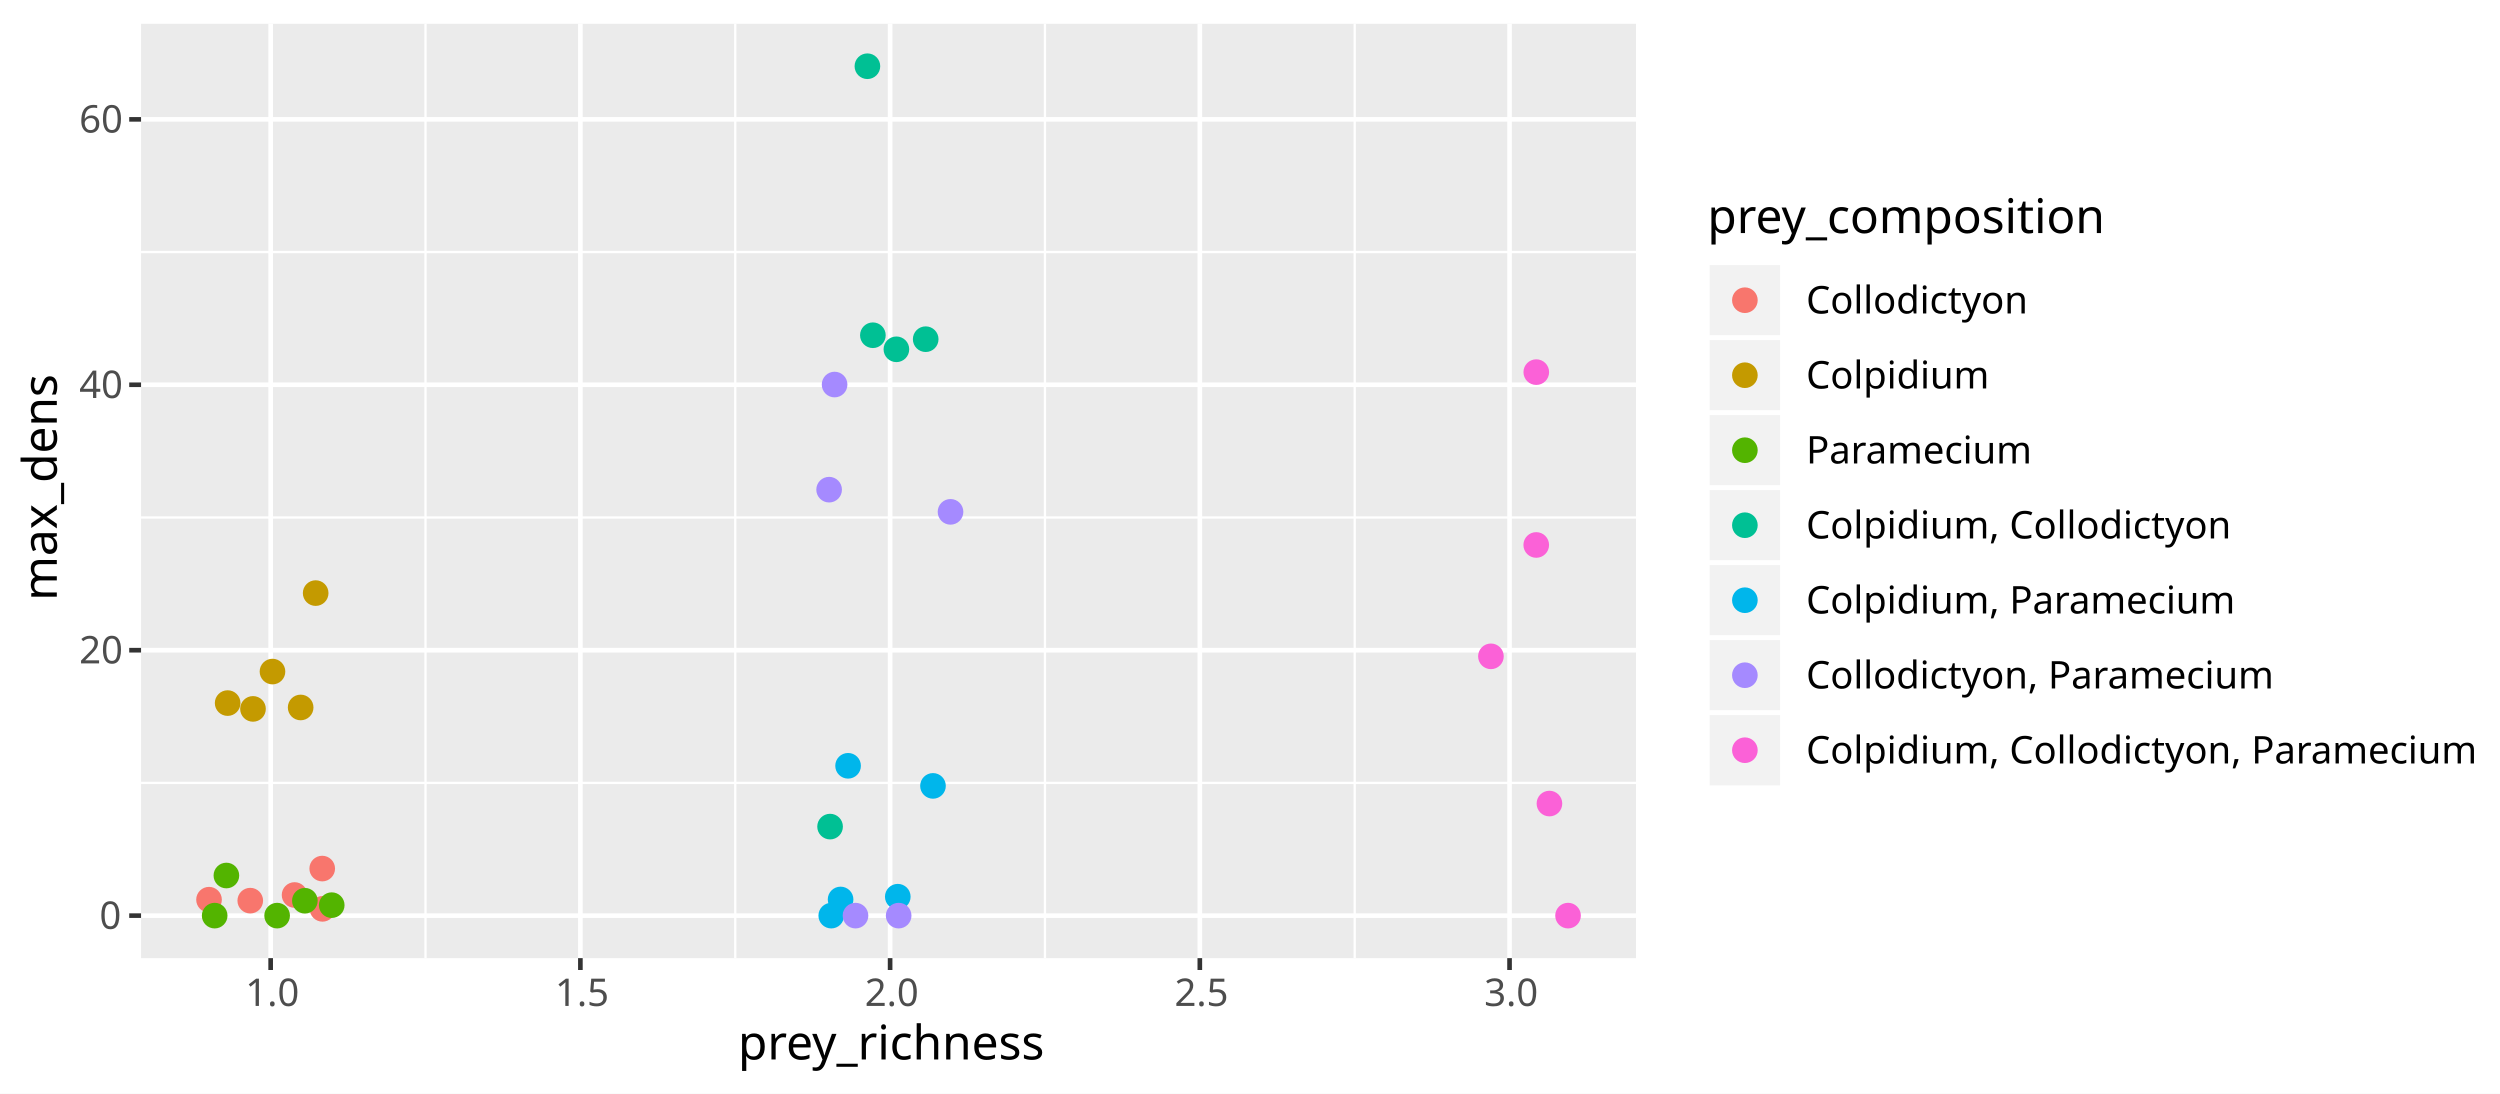
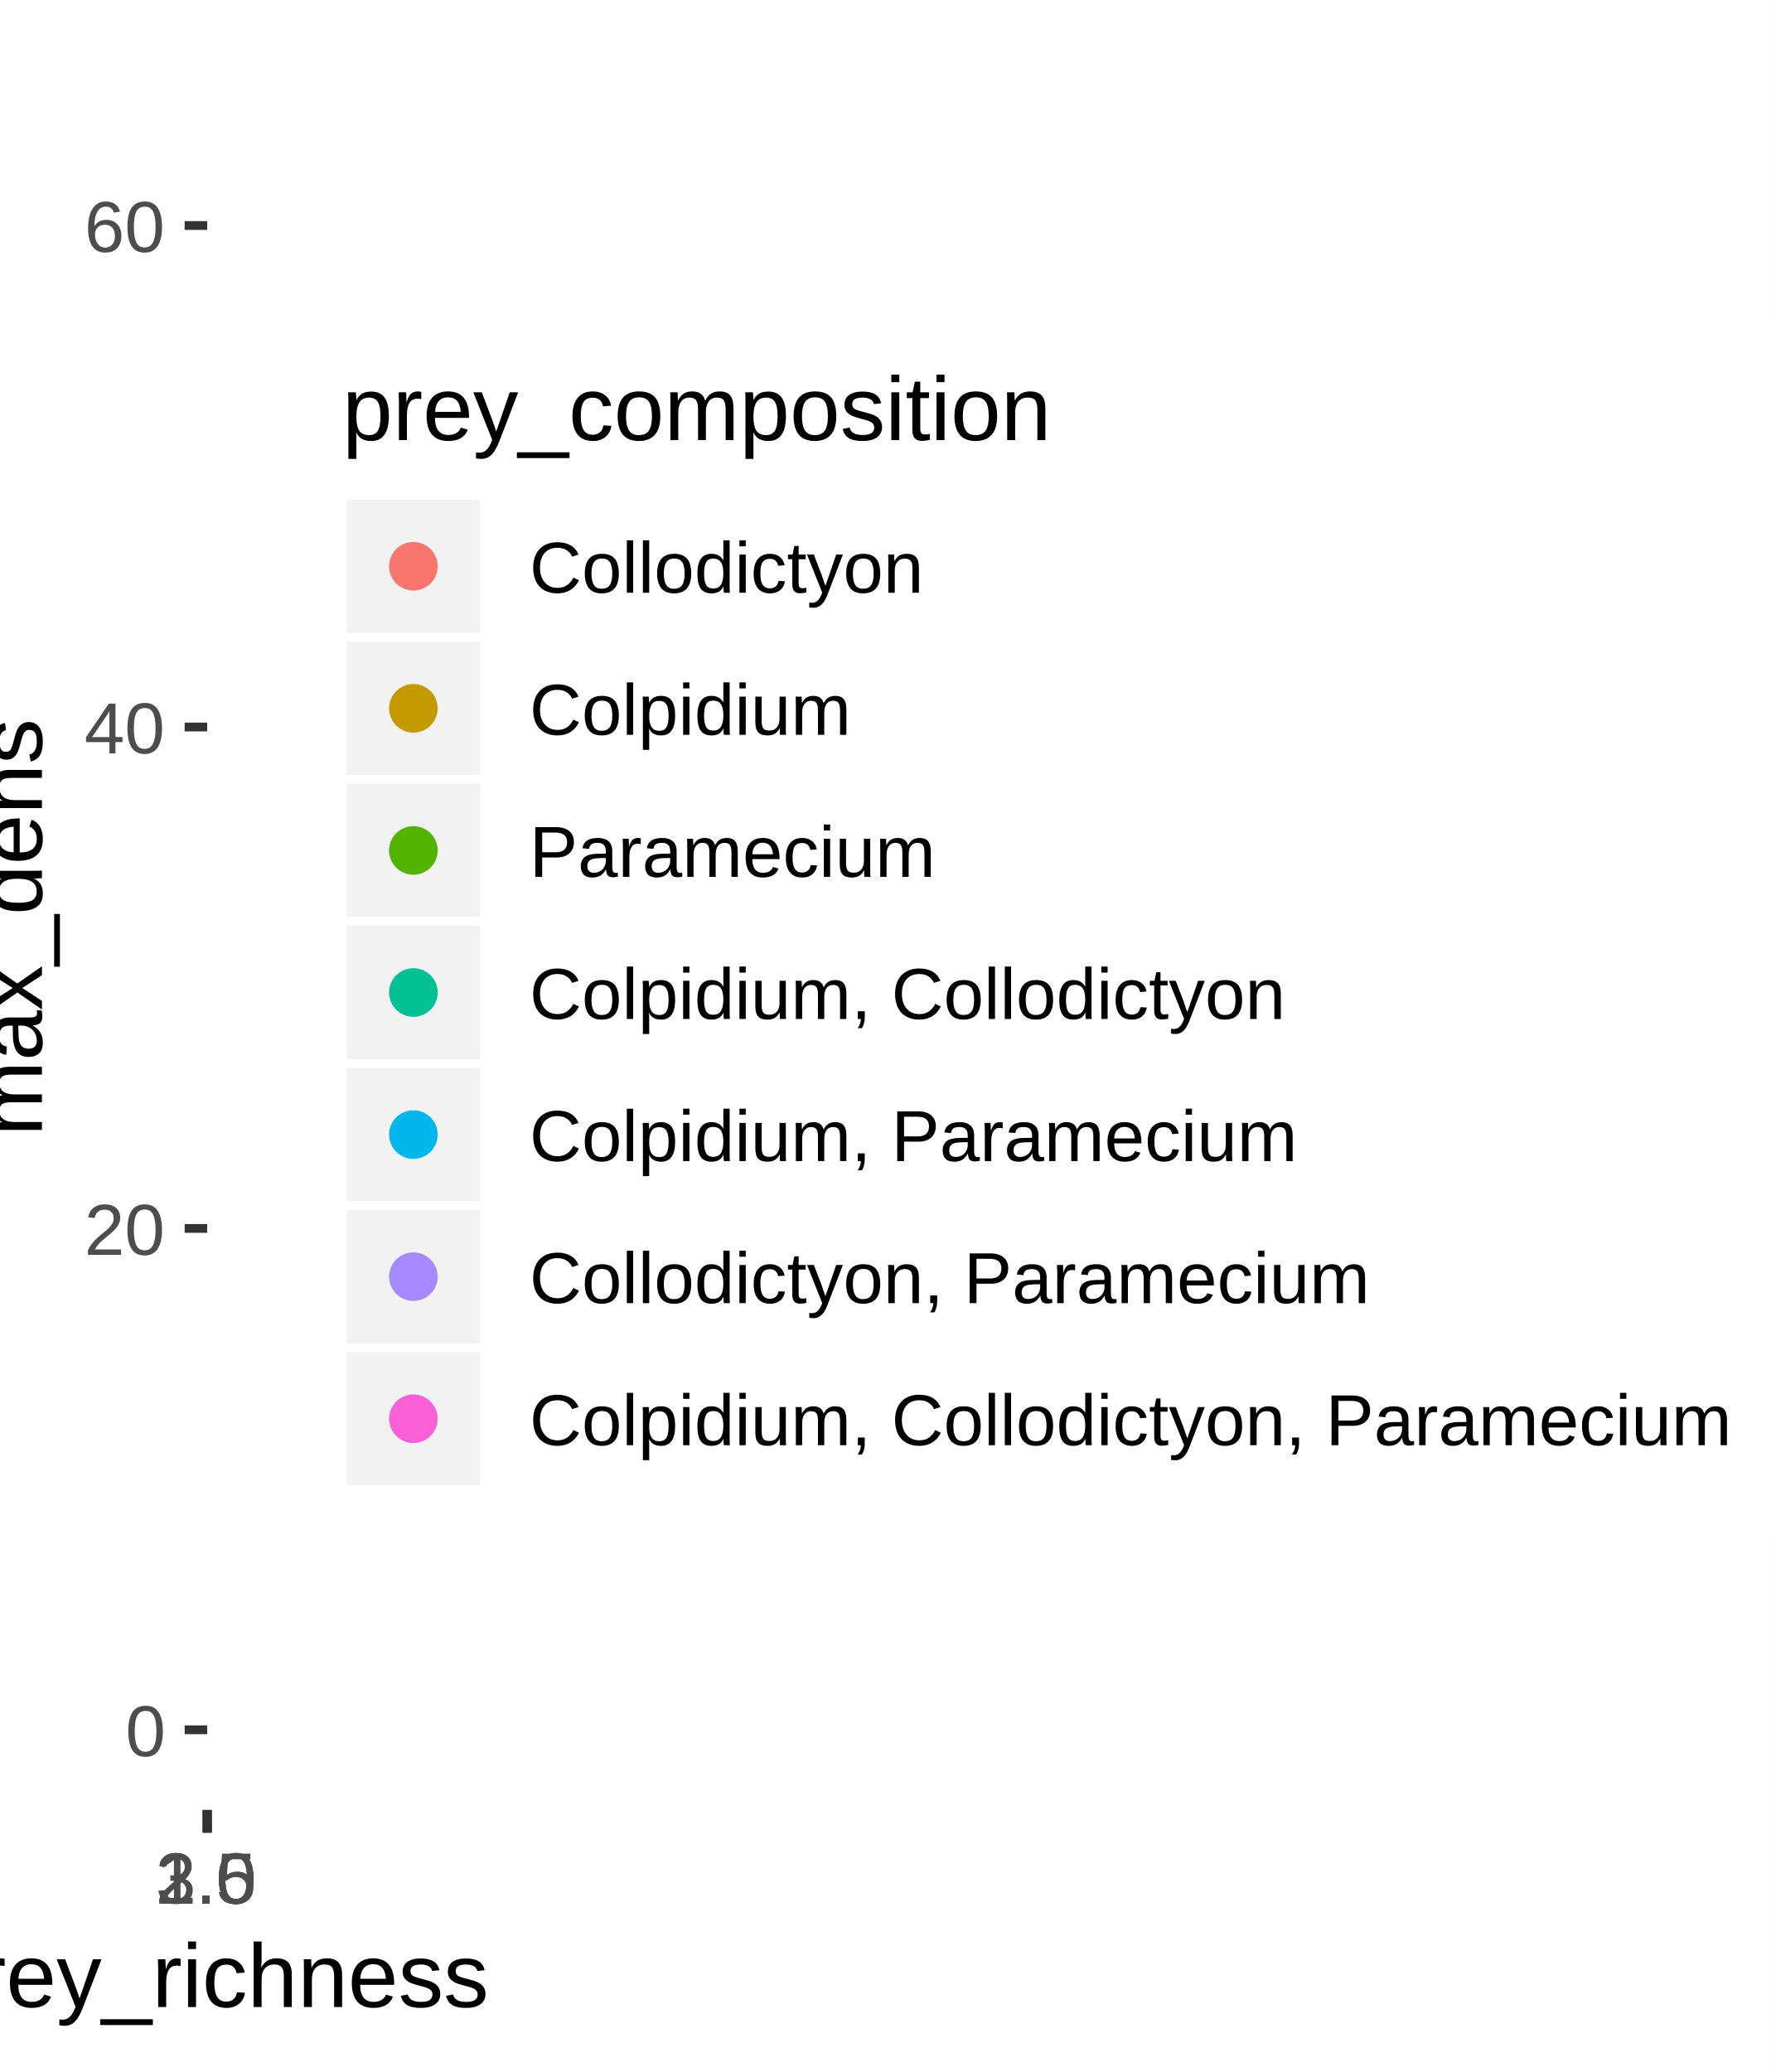
- <svg xmlns="http://www.w3.org/2000/svg" viewBox="0 0 576.00 252.00">
+ <svg xmlns="http://www.w3.org/2000/svg" viewBox="0 0 216.00 252.00">
  <defs>
    <style type="text/css">
    line, polyline, polygon, path, rect, circle {
      fill: none;
      stroke: #000000;
      stroke-linecap: round;
      stroke-linejoin: round;
      stroke-miterlimit: 10.00;
    }
  </style>
  </defs>
  <rect width="100%" height="100%" style="stroke: none; fill: #FFFFFF;" />
-   <rect x="0.00" y="0.00" width="576.00" height="252.00" style="stroke-width: 1.07; stroke: none;" />
+   <rect x="-8.26" y="0.00" width="232.52" height="252.00" style="stroke-width: 1.07; stroke: none;" />
  <defs>
-     <clipPath id="cpMzIuNTB8Mzc2Ljk0fDIyMC43NXw1LjQ4">
-       <rect x="32.50" y="5.48" width="344.43" height="215.27" />
+     <clipPath id="cpMjUuMjB8MjUuMjB8MjIwLjE0fDUuNDg=">
+       <rect x="25.20" y="5.48" width="0.00" height="214.66" />
    </clipPath>
  </defs>
-   <rect x="32.50" y="5.48" width="344.43" height="215.27" style="stroke-width: 1.07; stroke: none; fill: #EBEBEB;" clip-path="url(#cpMzIuNTB8Mzc2Ljk0fDIyMC43NXw1LjQ4)" />
-   <polyline points="32.50,180.38 376.94,180.38 " style="stroke-width: 0.53; stroke: #FFFFFF; stroke-linecap: butt;" clip-path="url(#cpMzIuNTB8Mzc2Ljk0fDIyMC43NXw1LjQ4)" />
-   <polyline points="32.50,119.23 376.94,119.23 " style="stroke-width: 0.53; stroke: #FFFFFF; stroke-linecap: butt;" clip-path="url(#cpMzIuNTB8Mzc2Ljk0fDIyMC43NXw1LjQ4)" />
-   <polyline points="32.50,58.07 376.94,58.07 " style="stroke-width: 0.53; stroke: #FFFFFF; stroke-linecap: butt;" clip-path="url(#cpMzIuNTB8Mzc2Ljk0fDIyMC43NXw1LjQ4)" />
-   <polyline points="98.04,220.75 98.04,5.48 " style="stroke-width: 0.53; stroke: #FFFFFF; stroke-linecap: butt;" clip-path="url(#cpMzIuNTB8Mzc2Ljk0fDIyMC43NXw1LjQ4)" />
-   <polyline points="169.40,220.75 169.40,5.48 " style="stroke-width: 0.53; stroke: #FFFFFF; stroke-linecap: butt;" clip-path="url(#cpMzIuNTB8Mzc2Ljk0fDIyMC43NXw1LjQ4)" />
-   <polyline points="240.76,220.75 240.76,5.48 " style="stroke-width: 0.53; stroke: #FFFFFF; stroke-linecap: butt;" clip-path="url(#cpMzIuNTB8Mzc2Ljk0fDIyMC43NXw1LjQ4)" />
-   <polyline points="312.12,220.75 312.12,5.48 " style="stroke-width: 0.53; stroke: #FFFFFF; stroke-linecap: butt;" clip-path="url(#cpMzIuNTB8Mzc2Ljk0fDIyMC43NXw1LjQ4)" />
-   <polyline points="32.50,210.96 376.94,210.96 " style="stroke-width: 1.07; stroke: #FFFFFF; stroke-linecap: butt;" clip-path="url(#cpMzIuNTB8Mzc2Ljk0fDIyMC43NXw1LjQ4)" />
-   <polyline points="32.50,149.81 376.94,149.81 " style="stroke-width: 1.07; stroke: #FFFFFF; stroke-linecap: butt;" clip-path="url(#cpMzIuNTB8Mzc2Ljk0fDIyMC43NXw1LjQ4)" />
-   <polyline points="32.50,88.65 376.94,88.65 " style="stroke-width: 1.07; stroke: #FFFFFF; stroke-linecap: butt;" clip-path="url(#cpMzIuNTB8Mzc2Ljk0fDIyMC43NXw1LjQ4)" />
-   <polyline points="32.50,27.50 376.94,27.50 " style="stroke-width: 1.07; stroke: #FFFFFF; stroke-linecap: butt;" clip-path="url(#cpMzIuNTB8Mzc2Ljk0fDIyMC43NXw1LjQ4)" />
-   <polyline points="62.36,220.75 62.36,5.48 " style="stroke-width: 1.07; stroke: #FFFFFF; stroke-linecap: butt;" clip-path="url(#cpMzIuNTB8Mzc2Ljk0fDIyMC43NXw1LjQ4)" />
-   <polyline points="133.72,220.75 133.72,5.48 " style="stroke-width: 1.07; stroke: #FFFFFF; stroke-linecap: butt;" clip-path="url(#cpMzIuNTB8Mzc2Ljk0fDIyMC43NXw1LjQ4)" />
-   <polyline points="205.08,220.75 205.08,5.48 " style="stroke-width: 1.07; stroke: #FFFFFF; stroke-linecap: butt;" clip-path="url(#cpMzIuNTB8Mzc2Ljk0fDIyMC43NXw1LjQ4)" />
-   <polyline points="276.44,220.75 276.44,5.48 " style="stroke-width: 1.07; stroke: #FFFFFF; stroke-linecap: butt;" clip-path="url(#cpMzIuNTB8Mzc2Ljk0fDIyMC43NXw1LjQ4)" />
-   <polyline points="347.80,220.75 347.80,5.48 " style="stroke-width: 1.07; stroke: #FFFFFF; stroke-linecap: butt;" clip-path="url(#cpMzIuNTB8Mzc2Ljk0fDIyMC43NXw1LjQ4)" />
-   <circle cx="74.30" cy="209.40" r="1.95pt" style="stroke-width: 0.71; stroke: #F8766D; fill: #F8766D;" clip-path="url(#cpMzIuNTB8Mzc2Ljk0fDIyMC43NXw1LjQ4)" />
-   <circle cx="74.24" cy="200.12" r="1.95pt" style="stroke-width: 0.71; stroke: #F8766D; fill: #F8766D;" clip-path="url(#cpMzIuNTB8Mzc2Ljk0fDIyMC43NXw1LjQ4)" />
-   <circle cx="67.87" cy="206.21" r="1.95pt" style="stroke-width: 0.71; stroke: #F8766D; fill: #F8766D;" clip-path="url(#cpMzIuNTB8Mzc2Ljk0fDIyMC43NXw1LjQ4)" />
-   <circle cx="57.66" cy="207.51" r="1.95pt" style="stroke-width: 0.71; stroke: #F8766D; fill: #F8766D;" clip-path="url(#cpMzIuNTB8Mzc2Ljk0fDIyMC43NXw1LjQ4)" />
-   <circle cx="48.16" cy="207.29" r="1.95pt" style="stroke-width: 0.71; stroke: #F8766D; fill: #F8766D;" clip-path="url(#cpMzIuNTB8Mzc2Ljk0fDIyMC43NXw1LjQ4)" />
-   <circle cx="58.29" cy="163.33" r="1.95pt" style="stroke-width: 0.71; stroke: #C49A00; fill: #C49A00;" clip-path="url(#cpMzIuNTB8Mzc2Ljk0fDIyMC43NXw1LjQ4)" />
-   <circle cx="72.73" cy="136.65" r="1.95pt" style="stroke-width: 0.71; stroke: #C49A00; fill: #C49A00;" clip-path="url(#cpMzIuNTB8Mzc2Ljk0fDIyMC43NXw1LjQ4)" />
-   <circle cx="69.27" cy="163.00" r="1.95pt" style="stroke-width: 0.71; stroke: #C49A00; fill: #C49A00;" clip-path="url(#cpMzIuNTB8Mzc2Ljk0fDIyMC43NXw1LjQ4)" />
-   <circle cx="52.45" cy="161.99" r="1.95pt" style="stroke-width: 0.71; stroke: #C49A00; fill: #C49A00;" clip-path="url(#cpMzIuNTB8Mzc2Ljk0fDIyMC43NXw1LjQ4)" />
-   <circle cx="62.78" cy="154.73" r="1.95pt" style="stroke-width: 0.71; stroke: #C49A00; fill: #C49A00;" clip-path="url(#cpMzIuNTB8Mzc2Ljk0fDIyMC43NXw1LjQ4)" />
-   <circle cx="52.16" cy="201.72" r="1.95pt" style="stroke-width: 0.71; stroke: #53B400; fill: #53B400;" clip-path="url(#cpMzIuNTB8Mzc2Ljk0fDIyMC43NXw1LjQ4)" />
-   <circle cx="63.85" cy="210.96" r="1.95pt" style="stroke-width: 0.71; stroke: #53B400; fill: #53B400;" clip-path="url(#cpMzIuNTB8Mzc2Ljk0fDIyMC43NXw1LjQ4)" />
-   <circle cx="76.43" cy="208.55" r="1.95pt" style="stroke-width: 0.71; stroke: #53B400; fill: #53B400;" clip-path="url(#cpMzIuNTB8Mzc2Ljk0fDIyMC43NXw1LjQ4)" />
-   <circle cx="49.46" cy="210.96" r="1.95pt" style="stroke-width: 0.71; stroke: #53B400; fill: #53B400;" clip-path="url(#cpMzIuNTB8Mzc2Ljk0fDIyMC43NXw1LjQ4)" />
-   <circle cx="70.24" cy="207.53" r="1.95pt" style="stroke-width: 0.71; stroke: #53B400; fill: #53B400;" clip-path="url(#cpMzIuNTB8Mzc2Ljk0fDIyMC43NXw1LjQ4)" />
-   <circle cx="199.85" cy="15.26" r="1.95pt" style="stroke-width: 0.71; stroke: #00C094; fill: #00C094;" clip-path="url(#cpMzIuNTB8Mzc2Ljk0fDIyMC43NXw1LjQ4)" />
-   <circle cx="213.28" cy="78.15" r="1.95pt" style="stroke-width: 0.71; stroke: #00C094; fill: #00C094;" clip-path="url(#cpMzIuNTB8Mzc2Ljk0fDIyMC43NXw1LjQ4)" />
-   <circle cx="191.25" cy="190.45" r="1.95pt" style="stroke-width: 0.71; stroke: #00C094; fill: #00C094;" clip-path="url(#cpMzIuNTB8Mzc2Ljk0fDIyMC43NXw1LjQ4)" />
-   <circle cx="206.53" cy="80.48" r="1.95pt" style="stroke-width: 0.71; stroke: #00C094; fill: #00C094;" clip-path="url(#cpMzIuNTB8Mzc2Ljk0fDIyMC43NXw1LjQ4)" />
-   <circle cx="201.11" cy="77.24" r="1.95pt" style="stroke-width: 0.71; stroke: #00C094; fill: #00C094;" clip-path="url(#cpMzIuNTB8Mzc2Ljk0fDIyMC43NXw1LjQ4)" />
-   <circle cx="195.40" cy="176.44" r="1.95pt" style="stroke-width: 0.71; stroke: #00B6EB; fill: #00B6EB;" clip-path="url(#cpMzIuNTB8Mzc2Ljk0fDIyMC43NXw1LjQ4)" />
-   <circle cx="191.52" cy="210.96" r="1.95pt" style="stroke-width: 0.71; stroke: #00B6EB; fill: #00B6EB;" clip-path="url(#cpMzIuNTB8Mzc2Ljk0fDIyMC43NXw1LjQ4)" />
-   <circle cx="193.67" cy="207.24" r="1.95pt" style="stroke-width: 0.71; stroke: #00B6EB; fill: #00B6EB;" clip-path="url(#cpMzIuNTB8Mzc2Ljk0fDIyMC43NXw1LjQ4)" />
-   <circle cx="206.85" cy="206.60" r="1.95pt" style="stroke-width: 0.71; stroke: #00B6EB; fill: #00B6EB;" clip-path="url(#cpMzIuNTB8Mzc2Ljk0fDIyMC43NXw1LjQ4)" />
-   <circle cx="214.96" cy="181.07" r="1.95pt" style="stroke-width: 0.71; stroke: #00B6EB; fill: #00B6EB;" clip-path="url(#cpMzIuNTB8Mzc2Ljk0fDIyMC43NXw1LjQ4)" />
-   <circle cx="219.00" cy="117.93" r="1.95pt" style="stroke-width: 0.71; stroke: #A58AFF; fill: #A58AFF;" clip-path="url(#cpMzIuNTB8Mzc2Ljk0fDIyMC43NXw1LjQ4)" />
-   <circle cx="191.03" cy="112.82" r="1.95pt" style="stroke-width: 0.71; stroke: #A58AFF; fill: #A58AFF;" clip-path="url(#cpMzIuNTB8Mzc2Ljk0fDIyMC43NXw1LjQ4)" />
-   <circle cx="197.11" cy="210.96" r="1.95pt" style="stroke-width: 0.71; stroke: #A58AFF; fill: #A58AFF;" clip-path="url(#cpMzIuNTB8Mzc2Ljk0fDIyMC43NXw1LjQ4)" />
-   <circle cx="192.29" cy="88.60" r="1.95pt" style="stroke-width: 0.71; stroke: #A58AFF; fill: #A58AFF;" clip-path="url(#cpMzIuNTB8Mzc2Ljk0fDIyMC43NXw1LjQ4)" />
-   <circle cx="207.05" cy="210.96" r="1.95pt" style="stroke-width: 0.71; stroke: #A58AFF; fill: #A58AFF;" clip-path="url(#cpMzIuNTB8Mzc2Ljk0fDIyMC43NXw1LjQ4)" />
-   <circle cx="353.96" cy="85.74" r="1.95pt" style="stroke-width: 0.71; stroke: #FB61D7; fill: #FB61D7;" clip-path="url(#cpMzIuNTB8Mzc2Ljk0fDIyMC43NXw1LjQ4)" />
-   <circle cx="343.51" cy="151.22" r="1.95pt" style="stroke-width: 0.71; stroke: #FB61D7; fill: #FB61D7;" clip-path="url(#cpMzIuNTB8Mzc2Ljk0fDIyMC43NXw1LjQ4)" />
-   <circle cx="353.95" cy="125.56" r="1.95pt" style="stroke-width: 0.71; stroke: #FB61D7; fill: #FB61D7;" clip-path="url(#cpMzIuNTB8Mzc2Ljk0fDIyMC43NXw1LjQ4)" />
-   <circle cx="361.28" cy="210.96" r="1.95pt" style="stroke-width: 0.71; stroke: #FB61D7; fill: #FB61D7;" clip-path="url(#cpMzIuNTB8Mzc2Ljk0fDIyMC43NXw1LjQ4)" />
-   <circle cx="356.99" cy="185.14" r="1.95pt" style="stroke-width: 0.71; stroke: #FB61D7; fill: #FB61D7;" clip-path="url(#cpMzIuNTB8Mzc2Ljk0fDIyMC43NXw1LjQ4)" />
+   <rect x="25.20" y="5.48" width="0.00" height="214.66" style="stroke-width: 1.07; stroke: none; fill: #EBEBEB;" clip-path="url(#cpMjUuMjB8MjUuMjB8MjIwLjE0fDUuNDg=)" />
+   <polyline points="25.20,179.89 25.20,179.89 " style="stroke-width: 0.53; stroke: #FFFFFF; stroke-linecap: butt;" clip-path="url(#cpMjUuMjB8MjUuMjB8MjIwLjE0fDUuNDg=)" />
+   <polyline points="25.20,118.91 25.20,118.91 " style="stroke-width: 0.53; stroke: #FFFFFF; stroke-linecap: butt;" clip-path="url(#cpMjUuMjB8MjUuMjB8MjIwLjE0fDUuNDg=)" />
+   <polyline points="25.20,57.92 25.20,57.92 " style="stroke-width: 0.53; stroke: #FFFFFF; stroke-linecap: butt;" clip-path="url(#cpMjUuMjB8MjUuMjB8MjIwLjE0fDUuNDg=)" />
+   <polyline points="25.20,220.14 25.20,5.48 " style="stroke-width: 0.53; stroke: #FFFFFF; stroke-linecap: butt;" clip-path="url(#cpMjUuMjB8MjUuMjB8MjIwLjE0fDUuNDg=)" />
+   <polyline points="25.20,220.14 25.20,5.48 " style="stroke-width: 0.53; stroke: #FFFFFF; stroke-linecap: butt;" clip-path="url(#cpMjUuMjB8MjUuMjB8MjIwLjE0fDUuNDg=)" />
+   <polyline points="25.20,220.14 25.20,5.48 " style="stroke-width: 0.53; stroke: #FFFFFF; stroke-linecap: butt;" clip-path="url(#cpMjUuMjB8MjUuMjB8MjIwLjE0fDUuNDg=)" />
+   <polyline points="25.20,220.14 25.20,5.48 " style="stroke-width: 0.53; stroke: #FFFFFF; stroke-linecap: butt;" clip-path="url(#cpMjUuMjB8MjUuMjB8MjIwLjE0fDUuNDg=)" />
+   <polyline points="25.20,210.38 25.20,210.38 " style="stroke-width: 1.07; stroke: #FFFFFF; stroke-linecap: butt;" clip-path="url(#cpMjUuMjB8MjUuMjB8MjIwLjE0fDUuNDg=)" />
+   <polyline points="25.20,149.40 25.20,149.40 " style="stroke-width: 1.07; stroke: #FFFFFF; stroke-linecap: butt;" clip-path="url(#cpMjUuMjB8MjUuMjB8MjIwLjE0fDUuNDg=)" />
+   <polyline points="25.20,88.42 25.20,88.42 " style="stroke-width: 1.07; stroke: #FFFFFF; stroke-linecap: butt;" clip-path="url(#cpMjUuMjB8MjUuMjB8MjIwLjE0fDUuNDg=)" />
+   <polyline points="25.20,27.43 25.20,27.43 " style="stroke-width: 1.07; stroke: #FFFFFF; stroke-linecap: butt;" clip-path="url(#cpMjUuMjB8MjUuMjB8MjIwLjE0fDUuNDg=)" />
+   <polyline points="25.20,220.14 25.20,5.48 " style="stroke-width: 1.07; stroke: #FFFFFF; stroke-linecap: butt;" clip-path="url(#cpMjUuMjB8MjUuMjB8MjIwLjE0fDUuNDg=)" />
+   <polyline points="25.20,220.14 25.20,5.48 " style="stroke-width: 1.07; stroke: #FFFFFF; stroke-linecap: butt;" clip-path="url(#cpMjUuMjB8MjUuMjB8MjIwLjE0fDUuNDg=)" />
+   <polyline points="25.20,220.14 25.20,5.48 " style="stroke-width: 1.07; stroke: #FFFFFF; stroke-linecap: butt;" clip-path="url(#cpMjUuMjB8MjUuMjB8MjIwLjE0fDUuNDg=)" />
+   <polyline points="25.20,220.14 25.20,5.48 " style="stroke-width: 1.07; stroke: #FFFFFF; stroke-linecap: butt;" clip-path="url(#cpMjUuMjB8MjUuMjB8MjIwLjE0fDUuNDg=)" />
+   <polyline points="25.20,220.14 25.20,5.48 " style="stroke-width: 1.07; stroke: #FFFFFF; stroke-linecap: butt;" clip-path="url(#cpMjUuMjB8MjUuMjB8MjIwLjE0fDUuNDg=)" />
+   <circle cx="25.20" cy="208.82" r="1.95pt" style="stroke-width: 0.71; stroke: #F8766D; fill: #F8766D;" clip-path="url(#cpMjUuMjB8MjUuMjB8MjIwLjE0fDUuNDg=)" />
+   <circle cx="25.20" cy="199.57" r="1.95pt" style="stroke-width: 0.71; stroke: #F8766D; fill: #F8766D;" clip-path="url(#cpMjUuMjB8MjUuMjB8MjIwLjE0fDUuNDg=)" />
+   <circle cx="25.20" cy="205.64" r="1.95pt" style="stroke-width: 0.71; stroke: #F8766D; fill: #F8766D;" clip-path="url(#cpMjUuMjB8MjUuMjB8MjIwLjE0fDUuNDg=)" />
+   <circle cx="25.20" cy="206.93" r="1.95pt" style="stroke-width: 0.71; stroke: #F8766D; fill: #F8766D;" clip-path="url(#cpMjUuMjB8MjUuMjB8MjIwLjE0fDUuNDg=)" />
+   <circle cx="25.20" cy="206.72" r="1.95pt" style="stroke-width: 0.71; stroke: #F8766D; fill: #F8766D;" clip-path="url(#cpMjUuMjB8MjUuMjB8MjIwLjE0fDUuNDg=)" />
+   <circle cx="25.20" cy="162.89" r="1.95pt" style="stroke-width: 0.71; stroke: #C49A00; fill: #C49A00;" clip-path="url(#cpMjUuMjB8MjUuMjB8MjIwLjE0fDUuNDg=)" />
+   <circle cx="25.20" cy="136.28" r="1.95pt" style="stroke-width: 0.71; stroke: #C49A00; fill: #C49A00;" clip-path="url(#cpMjUuMjB8MjUuMjB8MjIwLjE0fDUuNDg=)" />
+   <circle cx="25.20" cy="162.55" r="1.95pt" style="stroke-width: 0.71; stroke: #C49A00; fill: #C49A00;" clip-path="url(#cpMjUuMjB8MjUuMjB8MjIwLjE0fDUuNDg=)" />
+   <circle cx="25.20" cy="161.55" r="1.95pt" style="stroke-width: 0.71; stroke: #C49A00; fill: #C49A00;" clip-path="url(#cpMjUuMjB8MjUuMjB8MjIwLjE0fDUuNDg=)" />
+   <circle cx="25.20" cy="154.31" r="1.95pt" style="stroke-width: 0.71; stroke: #C49A00; fill: #C49A00;" clip-path="url(#cpMjUuMjB8MjUuMjB8MjIwLjE0fDUuNDg=)" />
+   <circle cx="25.20" cy="201.16" r="1.95pt" style="stroke-width: 0.71; stroke: #53B400; fill: #53B400;" clip-path="url(#cpMjUuMjB8MjUuMjB8MjIwLjE0fDUuNDg=)" />
+   <circle cx="25.20" cy="210.38" r="1.95pt" style="stroke-width: 0.71; stroke: #53B400; fill: #53B400;" clip-path="url(#cpMjUuMjB8MjUuMjB8MjIwLjE0fDUuNDg=)" />
+   <circle cx="25.20" cy="207.98" r="1.95pt" style="stroke-width: 0.71; stroke: #53B400; fill: #53B400;" clip-path="url(#cpMjUuMjB8MjUuMjB8MjIwLjE0fDUuNDg=)" />
+   <circle cx="25.20" cy="210.38" r="1.95pt" style="stroke-width: 0.71; stroke: #53B400; fill: #53B400;" clip-path="url(#cpMjUuMjB8MjUuMjB8MjIwLjE0fDUuNDg=)" />
+   <circle cx="25.20" cy="206.96" r="1.95pt" style="stroke-width: 0.71; stroke: #53B400; fill: #53B400;" clip-path="url(#cpMjUuMjB8MjUuMjB8MjIwLjE0fDUuNDg=)" />
+   <circle cx="25.20" cy="15.24" r="1.95pt" style="stroke-width: 0.71; stroke: #00C094; fill: #00C094;" clip-path="url(#cpMjUuMjB8MjUuMjB8MjIwLjE0fDUuNDg=)" />
+   <circle cx="25.20" cy="77.94" r="1.95pt" style="stroke-width: 0.71; stroke: #00C094; fill: #00C094;" clip-path="url(#cpMjUuMjB8MjUuMjB8MjIwLjE0fDUuNDg=)" />
+   <circle cx="25.20" cy="189.92" r="1.95pt" style="stroke-width: 0.71; stroke: #00C094; fill: #00C094;" clip-path="url(#cpMjUuMjB8MjUuMjB8MjIwLjE0fDUuNDg=)" />
+   <circle cx="25.20" cy="80.27" r="1.95pt" style="stroke-width: 0.71; stroke: #00C094; fill: #00C094;" clip-path="url(#cpMjUuMjB8MjUuMjB8MjIwLjE0fDUuNDg=)" />
+   <circle cx="25.20" cy="77.04" r="1.95pt" style="stroke-width: 0.71; stroke: #00C094; fill: #00C094;" clip-path="url(#cpMjUuMjB8MjUuMjB8MjIwLjE0fDUuNDg=)" />
+   <circle cx="25.20" cy="175.96" r="1.95pt" style="stroke-width: 0.71; stroke: #00B6EB; fill: #00B6EB;" clip-path="url(#cpMjUuMjB8MjUuMjB8MjIwLjE0fDUuNDg=)" />
+   <circle cx="25.20" cy="210.38" r="1.95pt" style="stroke-width: 0.71; stroke: #00B6EB; fill: #00B6EB;" clip-path="url(#cpMjUuMjB8MjUuMjB8MjIwLjE0fDUuNDg=)" />
+   <circle cx="25.20" cy="206.67" r="1.95pt" style="stroke-width: 0.71; stroke: #00B6EB; fill: #00B6EB;" clip-path="url(#cpMjUuMjB8MjUuMjB8MjIwLjE0fDUuNDg=)" />
+   <circle cx="25.20" cy="206.03" r="1.95pt" style="stroke-width: 0.71; stroke: #00B6EB; fill: #00B6EB;" clip-path="url(#cpMjUuMjB8MjUuMjB8MjIwLjE0fDUuNDg=)" />
+   <circle cx="25.20" cy="180.57" r="1.95pt" style="stroke-width: 0.71; stroke: #00B6EB; fill: #00B6EB;" clip-path="url(#cpMjUuMjB8MjUuMjB8MjIwLjE0fDUuNDg=)" />
+   <circle cx="25.20" cy="117.61" r="1.95pt" style="stroke-width: 0.71; stroke: #A58AFF; fill: #A58AFF;" clip-path="url(#cpMjUuMjB8MjUuMjB8MjIwLjE0fDUuNDg=)" />
+   <circle cx="25.20" cy="112.51" r="1.95pt" style="stroke-width: 0.71; stroke: #A58AFF; fill: #A58AFF;" clip-path="url(#cpMjUuMjB8MjUuMjB8MjIwLjE0fDUuNDg=)" />
+   <circle cx="25.20" cy="210.38" r="1.95pt" style="stroke-width: 0.71; stroke: #A58AFF; fill: #A58AFF;" clip-path="url(#cpMjUuMjB8MjUuMjB8MjIwLjE0fDUuNDg=)" />
+   <circle cx="25.20" cy="88.37" r="1.95pt" style="stroke-width: 0.71; stroke: #A58AFF; fill: #A58AFF;" clip-path="url(#cpMjUuMjB8MjUuMjB8MjIwLjE0fDUuNDg=)" />
+   <circle cx="25.20" cy="210.38" r="1.95pt" style="stroke-width: 0.71; stroke: #A58AFF; fill: #A58AFF;" clip-path="url(#cpMjUuMjB8MjUuMjB8MjIwLjE0fDUuNDg=)" />
+   <circle cx="25.20" cy="85.51" r="1.95pt" style="stroke-width: 0.71; stroke: #FB61D7; fill: #FB61D7;" clip-path="url(#cpMjUuMjB8MjUuMjB8MjIwLjE0fDUuNDg=)" />
+   <circle cx="25.20" cy="150.81" r="1.95pt" style="stroke-width: 0.71; stroke: #FB61D7; fill: #FB61D7;" clip-path="url(#cpMjUuMjB8MjUuMjB8MjIwLjE0fDUuNDg=)" />
+   <circle cx="25.20" cy="125.22" r="1.95pt" style="stroke-width: 0.71; stroke: #FB61D7; fill: #FB61D7;" clip-path="url(#cpMjUuMjB8MjUuMjB8MjIwLjE0fDUuNDg=)" />
+   <circle cx="25.20" cy="210.38" r="1.95pt" style="stroke-width: 0.71; stroke: #FB61D7; fill: #FB61D7;" clip-path="url(#cpMjUuMjB8MjUuMjB8MjIwLjE0fDUuNDg=)" />
+   <circle cx="25.20" cy="184.63" r="1.95pt" style="stroke-width: 0.71; stroke: #FB61D7; fill: #FB61D7;" clip-path="url(#cpMjUuMjB8MjUuMjB8MjIwLjE0fDUuNDg=)" />
  <defs>
-     <clipPath id="cpMC4wMHw1NzYuMDB8MjUyLjAwfDAuMDA=">
-       <rect x="0.00" y="0.00" width="576.00" height="252.00" />
+     <clipPath id="cpMC4wMHwyMTYuMDB8MjUyLjAwfDAuMDA=">
+       <rect x="0.00" y="0.00" width="216.00" height="252.00" />
    </clipPath>
  </defs>
-   <g clip-path="url(#cpMC4wMHw1NzYuMDB8MjUyLjAwfDAuMDA=)">
-     <text x="22.91" y="214.01" style="font-size: 8.80px; fill: #4D4D4D; font-family: Utopia;" textLength="4.66px" lengthAdjust="spacingAndGlyphs">0</text>
+   <g clip-path="url(#cpMC4wMHwyMTYuMDB8MjUyLjAwfDAuMDA=)">
+     <text x="15.26" y="213.60" style="font-size: 8.80px; fill: #4D4D4D; font-family: Arial;" textLength="5.01px" lengthAdjust="spacingAndGlyphs">0</text>
  </g>
-   <g clip-path="url(#cpMC4wMHw1NzYuMDB8MjUyLjAwfDAuMDA=)">
-     <text x="18.25" y="152.85" style="font-size: 8.80px; fill: #4D4D4D; font-family: Utopia;" textLength="9.32px" lengthAdjust="spacingAndGlyphs">20</text>
+   <g clip-path="url(#cpMC4wMHwyMTYuMDB8MjUyLjAwfDAuMDA=)">
+     <text x="10.26" y="152.62" style="font-size: 8.80px; fill: #4D4D4D; font-family: Arial;" textLength="10.01px" lengthAdjust="spacingAndGlyphs">20</text>
  </g>
-   <g clip-path="url(#cpMC4wMHw1NzYuMDB8MjUyLjAwfDAuMDA=)">
-     <text x="18.25" y="91.70" style="font-size: 8.80px; fill: #4D4D4D; font-family: Utopia;" textLength="9.32px" lengthAdjust="spacingAndGlyphs">40</text>
+   <g clip-path="url(#cpMC4wMHwyMTYuMDB8MjUyLjAwfDAuMDA=)">
+     <text x="10.26" y="91.63" style="font-size: 8.80px; fill: #4D4D4D; font-family: Arial;" textLength="10.01px" lengthAdjust="spacingAndGlyphs">40</text>
  </g>
-   <g clip-path="url(#cpMC4wMHw1NzYuMDB8MjUyLjAwfDAuMDA=)">
-     <text x="18.25" y="30.54" style="font-size: 8.80px; fill: #4D4D4D; font-family: Utopia;" textLength="9.32px" lengthAdjust="spacingAndGlyphs">60</text>
+   <g clip-path="url(#cpMC4wMHwyMTYuMDB8MjUyLjAwfDAuMDA=)">
+     <text x="10.26" y="30.65" style="font-size: 8.80px; fill: #4D4D4D; font-family: Arial;" textLength="10.01px" lengthAdjust="spacingAndGlyphs">60</text>
  </g>
-   <polyline points="29.77,210.96 32.50,210.96 " style="stroke-width: 1.07; stroke: #333333; stroke-linecap: butt;" clip-path="url(#cpMC4wMHw1NzYuMDB8MjUyLjAwfDAuMDA=)" />
-   <polyline points="29.77,149.81 32.50,149.81 " style="stroke-width: 1.07; stroke: #333333; stroke-linecap: butt;" clip-path="url(#cpMC4wMHw1NzYuMDB8MjUyLjAwfDAuMDA=)" />
-   <polyline points="29.77,88.65 32.50,88.65 " style="stroke-width: 1.07; stroke: #333333; stroke-linecap: butt;" clip-path="url(#cpMC4wMHw1NzYuMDB8MjUyLjAwfDAuMDA=)" />
-   <polyline points="29.77,27.50 32.50,27.50 " style="stroke-width: 1.07; stroke: #333333; stroke-linecap: butt;" clip-path="url(#cpMC4wMHw1NzYuMDB8MjUyLjAwfDAuMDA=)" />
-   <polyline points="62.36,223.49 62.36,220.75 " style="stroke-width: 1.07; stroke: #333333; stroke-linecap: butt;" clip-path="url(#cpMC4wMHw1NzYuMDB8MjUyLjAwfDAuMDA=)" />
-   <polyline points="133.72,223.49 133.72,220.75 " style="stroke-width: 1.07; stroke: #333333; stroke-linecap: butt;" clip-path="url(#cpMC4wMHw1NzYuMDB8MjUyLjAwfDAuMDA=)" />
-   <polyline points="205.08,223.49 205.08,220.75 " style="stroke-width: 1.07; stroke: #333333; stroke-linecap: butt;" clip-path="url(#cpMC4wMHw1NzYuMDB8MjUyLjAwfDAuMDA=)" />
-   <polyline points="276.44,223.49 276.44,220.75 " style="stroke-width: 1.07; stroke: #333333; stroke-linecap: butt;" clip-path="url(#cpMC4wMHw1NzYuMDB8MjUyLjAwfDAuMDA=)" />
-   <polyline points="347.80,223.49 347.80,220.75 " style="stroke-width: 1.07; stroke: #333333; stroke-linecap: butt;" clip-path="url(#cpMC4wMHw1NzYuMDB8MjUyLjAwfDAuMDA=)" />
-   <g clip-path="url(#cpMC4wMHw1NzYuMDB8MjUyLjAwfDAuMDA=)">
-     <text x="56.53" y="231.77" style="font-size: 8.80px; fill: #4D4D4D; font-family: Utopia;" textLength="11.66px" lengthAdjust="spacingAndGlyphs">1.0</text>
+   <polyline points="22.46,210.38 25.20,210.38 " style="stroke-width: 1.07; stroke: #333333; stroke-linecap: butt;" clip-path="url(#cpMC4wMHwyMTYuMDB8MjUyLjAwfDAuMDA=)" />
+   <polyline points="22.46,149.40 25.20,149.40 " style="stroke-width: 1.07; stroke: #333333; stroke-linecap: butt;" clip-path="url(#cpMC4wMHwyMTYuMDB8MjUyLjAwfDAuMDA=)" />
+   <polyline points="22.46,88.42 25.20,88.42 " style="stroke-width: 1.07; stroke: #333333; stroke-linecap: butt;" clip-path="url(#cpMC4wMHwyMTYuMDB8MjUyLjAwfDAuMDA=)" />
+   <polyline points="22.46,27.43 25.20,27.43 " style="stroke-width: 1.07; stroke: #333333; stroke-linecap: butt;" clip-path="url(#cpMC4wMHwyMTYuMDB8MjUyLjAwfDAuMDA=)" />
+   <polyline points="25.20,222.88 25.20,220.14 " style="stroke-width: 1.07; stroke: #333333; stroke-linecap: butt;" clip-path="url(#cpMC4wMHwyMTYuMDB8MjUyLjAwfDAuMDA=)" />
+   <polyline points="25.20,222.88 25.20,220.14 " style="stroke-width: 1.07; stroke: #333333; stroke-linecap: butt;" clip-path="url(#cpMC4wMHwyMTYuMDB8MjUyLjAwfDAuMDA=)" />
+   <polyline points="25.20,222.88 25.20,220.14 " style="stroke-width: 1.07; stroke: #333333; stroke-linecap: butt;" clip-path="url(#cpMC4wMHwyMTYuMDB8MjUyLjAwfDAuMDA=)" />
+   <polyline points="25.20,222.88 25.20,220.14 " style="stroke-width: 1.07; stroke: #333333; stroke-linecap: butt;" clip-path="url(#cpMC4wMHwyMTYuMDB8MjUyLjAwfDAuMDA=)" />
+   <polyline points="25.20,222.88 25.20,220.14 " style="stroke-width: 1.07; stroke: #333333; stroke-linecap: butt;" clip-path="url(#cpMC4wMHwyMTYuMDB8MjUyLjAwfDAuMDA=)" />
+   <g clip-path="url(#cpMC4wMHwyMTYuMDB8MjUyLjAwfDAuMDA=)">
+     <text x="18.94" y="231.51" style="font-size: 8.80px; fill: #4D4D4D; font-family: Arial;" textLength="12.51px" lengthAdjust="spacingAndGlyphs">1.0</text>
  </g>
-   <g clip-path="url(#cpMC4wMHw1NzYuMDB8MjUyLjAwfDAuMDA=)">
-     <text x="127.89" y="231.77" style="font-size: 8.80px; fill: #4D4D4D; font-family: Utopia;" textLength="11.66px" lengthAdjust="spacingAndGlyphs">1.5</text>
+   <g clip-path="url(#cpMC4wMHwyMTYuMDB8MjUyLjAwfDAuMDA=)">
+     <text x="18.94" y="231.51" style="font-size: 8.80px; fill: #4D4D4D; font-family: Arial;" textLength="12.51px" lengthAdjust="spacingAndGlyphs">1.5</text>
  </g>
-   <g clip-path="url(#cpMC4wMHw1NzYuMDB8MjUyLjAwfDAuMDA=)">
-     <text x="199.25" y="231.77" style="font-size: 8.80px; fill: #4D4D4D; font-family: Utopia;" textLength="11.66px" lengthAdjust="spacingAndGlyphs">2.0</text>
+   <g clip-path="url(#cpMC4wMHwyMTYuMDB8MjUyLjAwfDAuMDA=)">
+     <text x="18.94" y="231.51" style="font-size: 8.80px; fill: #4D4D4D; font-family: Arial;" textLength="12.51px" lengthAdjust="spacingAndGlyphs">2.0</text>
  </g>
-   <g clip-path="url(#cpMC4wMHw1NzYuMDB8MjUyLjAwfDAuMDA=)">
-     <text x="270.61" y="231.77" style="font-size: 8.80px; fill: #4D4D4D; font-family: Utopia;" textLength="11.66px" lengthAdjust="spacingAndGlyphs">2.5</text>
+   <g clip-path="url(#cpMC4wMHwyMTYuMDB8MjUyLjAwfDAuMDA=)">
+     <text x="18.94" y="231.51" style="font-size: 8.80px; fill: #4D4D4D; font-family: Arial;" textLength="12.51px" lengthAdjust="spacingAndGlyphs">2.5</text>
  </g>
-   <g clip-path="url(#cpMC4wMHw1NzYuMDB8MjUyLjAwfDAuMDA=)">
-     <text x="341.97" y="231.77" style="font-size: 8.80px; fill: #4D4D4D; font-family: Utopia;" textLength="11.66px" lengthAdjust="spacingAndGlyphs">3.0</text>
+   <g clip-path="url(#cpMC4wMHwyMTYuMDB8MjUyLjAwfDAuMDA=)">
+     <text x="18.94" y="231.51" style="font-size: 8.80px; fill: #4D4D4D; font-family: Arial;" textLength="12.51px" lengthAdjust="spacingAndGlyphs">3.0</text>
  </g>
-   <g clip-path="url(#cpMC4wMHw1NzYuMDB8MjUyLjAwfDAuMDA=)">
-     <text x="170.04" y="244.10" style="font-size: 11.00px; font-family: Utopia;" textLength="69.35px" lengthAdjust="spacingAndGlyphs">prey_richness</text>
+   <g clip-path="url(#cpMC4wMHwyMTYuMDB8MjUyLjAwfDAuMDA=)">
+     <text x="-9.04" y="244.10" style="font-size: 11.00px; font-family: Arial;" textLength="68.48px" lengthAdjust="spacingAndGlyphs">prey_richness</text>
  </g>
-   <g clip-path="url(#cpMC4wMHw1NzYuMDB8MjUyLjAwfDAuMDA=)">
-     <text transform="translate(13.09,138.41) rotate(-90)" style="font-size: 11.00px; font-family: Utopia;" textLength="50.59px" lengthAdjust="spacingAndGlyphs">max_dens</text>
+   <g clip-path="url(#cpMC4wMHwyMTYuMDB8MjUyLjAwfDAuMDA=)">
+     <text transform="translate(5.10,138.18) rotate(-90)" style="font-size: 11.00px; font-family: Arial;" textLength="50.75px" lengthAdjust="spacingAndGlyphs">max_dens</text>
  </g>
-   <rect x="387.90" y="39.25" width="182.62" height="147.72" style="stroke-width: 1.07; stroke: none; fill: #FFFFFF;" clip-path="url(#cpMC4wMHw1NzYuMDB8MjUyLjAwfDAuMDA=)" />
-   <g clip-path="url(#cpMC4wMHw1NzYuMDB8MjUyLjAwfDAuMDA=)">
-     <text x="393.38" y="53.70" style="font-size: 11.00px; font-family: Utopia;" textLength="90.82px" lengthAdjust="spacingAndGlyphs">prey_composition</text>
+   <rect x="36.16" y="38.95" width="182.62" height="147.72" style="stroke-width: 1.07; stroke: none; fill: #FFFFFF;" clip-path="url(#cpMC4wMHwyMTYuMDB8MjUyLjAwfDAuMDA=)" />
+   <g clip-path="url(#cpMC4wMHwyMTYuMDB8MjUyLjAwfDAuMDA=)">
+     <text x="41.64" y="53.53" style="font-size: 11.00px; font-family: Arial;" textLength="86.21px" lengthAdjust="spacingAndGlyphs">prey_composition</text>
  </g>
-   <rect x="393.38" y="60.53" width="17.28" height="17.28" style="stroke-width: 1.07; stroke: #FFFFFF; fill: #F2F2F2;" clip-path="url(#cpMC4wMHw1NzYuMDB8MjUyLjAwfDAuMDA=)" />
-   <circle cx="402.02" cy="69.17" r="1.95pt" style="stroke-width: 0.71; stroke: #F8766D; fill: #F8766D;" clip-path="url(#cpMC4wMHw1NzYuMDB8MjUyLjAwfDAuMDA=)" />
-   <rect x="393.38" y="77.81" width="17.28" height="17.28" style="stroke-width: 1.07; stroke: #FFFFFF; fill: #F2F2F2;" clip-path="url(#cpMC4wMHw1NzYuMDB8MjUyLjAwfDAuMDA=)" />
-   <circle cx="402.02" cy="86.45" r="1.95pt" style="stroke-width: 0.71; stroke: #C49A00; fill: #C49A00;" clip-path="url(#cpMC4wMHw1NzYuMDB8MjUyLjAwfDAuMDA=)" />
-   <rect x="393.38" y="95.09" width="17.28" height="17.28" style="stroke-width: 1.07; stroke: #FFFFFF; fill: #F2F2F2;" clip-path="url(#cpMC4wMHw1NzYuMDB8MjUyLjAwfDAuMDA=)" />
-   <circle cx="402.02" cy="103.73" r="1.95pt" style="stroke-width: 0.71; stroke: #53B400; fill: #53B400;" clip-path="url(#cpMC4wMHw1NzYuMDB8MjUyLjAwfDAuMDA=)" />
-   <rect x="393.38" y="112.37" width="17.28" height="17.28" style="stroke-width: 1.07; stroke: #FFFFFF; fill: #F2F2F2;" clip-path="url(#cpMC4wMHw1NzYuMDB8MjUyLjAwfDAuMDA=)" />
-   <circle cx="402.02" cy="121.01" r="1.95pt" style="stroke-width: 0.71; stroke: #00C094; fill: #00C094;" clip-path="url(#cpMC4wMHw1NzYuMDB8MjUyLjAwfDAuMDA=)" />
-   <rect x="393.38" y="129.65" width="17.28" height="17.28" style="stroke-width: 1.07; stroke: #FFFFFF; fill: #F2F2F2;" clip-path="url(#cpMC4wMHw1NzYuMDB8MjUyLjAwfDAuMDA=)" />
-   <circle cx="402.02" cy="138.29" r="1.95pt" style="stroke-width: 0.71; stroke: #00B6EB; fill: #00B6EB;" clip-path="url(#cpMC4wMHw1NzYuMDB8MjUyLjAwfDAuMDA=)" />
-   <rect x="393.38" y="146.93" width="17.28" height="17.28" style="stroke-width: 1.07; stroke: #FFFFFF; fill: #F2F2F2;" clip-path="url(#cpMC4wMHw1NzYuMDB8MjUyLjAwfDAuMDA=)" />
-   <circle cx="402.02" cy="155.57" r="1.95pt" style="stroke-width: 0.71; stroke: #A58AFF; fill: #A58AFF;" clip-path="url(#cpMC4wMHw1NzYuMDB8MjUyLjAwfDAuMDA=)" />
-   <rect x="393.38" y="164.21" width="17.28" height="17.28" style="stroke-width: 1.07; stroke: #FFFFFF; fill: #F2F2F2;" clip-path="url(#cpMC4wMHw1NzYuMDB8MjUyLjAwfDAuMDA=)" />
-   <circle cx="402.02" cy="172.85" r="1.95pt" style="stroke-width: 0.71; stroke: #FB61D7; fill: #FB61D7;" clip-path="url(#cpMC4wMHw1NzYuMDB8MjUyLjAwfDAuMDA=)" />
-   <g clip-path="url(#cpMC4wMHw1NzYuMDB8MjUyLjAwfDAuMDA=)">
-     <text x="416.14" y="72.22" style="font-size: 8.80px; font-family: Utopia;" textLength="51.26px" lengthAdjust="spacingAndGlyphs">Collodictyon</text>
+   <rect x="41.64" y="60.23" width="17.28" height="17.28" style="stroke-width: 1.07; stroke: #FFFFFF; fill: #F2F2F2;" clip-path="url(#cpMC4wMHwyMTYuMDB8MjUyLjAwfDAuMDA=)" />
+   <circle cx="50.28" cy="68.87" r="1.95pt" style="stroke-width: 0.71; stroke: #F8766D; fill: #F8766D;" clip-path="url(#cpMC4wMHwyMTYuMDB8MjUyLjAwfDAuMDA=)" />
+   <rect x="41.64" y="77.51" width="17.28" height="17.28" style="stroke-width: 1.07; stroke: #FFFFFF; fill: #F2F2F2;" clip-path="url(#cpMC4wMHwyMTYuMDB8MjUyLjAwfDAuMDA=)" />
+   <circle cx="50.28" cy="86.15" r="1.95pt" style="stroke-width: 0.71; stroke: #C49A00; fill: #C49A00;" clip-path="url(#cpMC4wMHwyMTYuMDB8MjUyLjAwfDAuMDA=)" />
+   <rect x="41.64" y="94.79" width="17.28" height="17.28" style="stroke-width: 1.07; stroke: #FFFFFF; fill: #F2F2F2;" clip-path="url(#cpMC4wMHwyMTYuMDB8MjUyLjAwfDAuMDA=)" />
+   <circle cx="50.28" cy="103.43" r="1.95pt" style="stroke-width: 0.71; stroke: #53B400; fill: #53B400;" clip-path="url(#cpMC4wMHwyMTYuMDB8MjUyLjAwfDAuMDA=)" />
+   <rect x="41.64" y="112.07" width="17.28" height="17.28" style="stroke-width: 1.07; stroke: #FFFFFF; fill: #F2F2F2;" clip-path="url(#cpMC4wMHwyMTYuMDB8MjUyLjAwfDAuMDA=)" />
+   <circle cx="50.28" cy="120.71" r="1.95pt" style="stroke-width: 0.71; stroke: #00C094; fill: #00C094;" clip-path="url(#cpMC4wMHwyMTYuMDB8MjUyLjAwfDAuMDA=)" />
+   <rect x="41.64" y="129.35" width="17.28" height="17.28" style="stroke-width: 1.07; stroke: #FFFFFF; fill: #F2F2F2;" clip-path="url(#cpMC4wMHwyMTYuMDB8MjUyLjAwfDAuMDA=)" />
+   <circle cx="50.28" cy="137.99" r="1.95pt" style="stroke-width: 0.71; stroke: #00B6EB; fill: #00B6EB;" clip-path="url(#cpMC4wMHwyMTYuMDB8MjUyLjAwfDAuMDA=)" />
+   <rect x="41.64" y="146.63" width="17.28" height="17.28" style="stroke-width: 1.07; stroke: #FFFFFF; fill: #F2F2F2;" clip-path="url(#cpMC4wMHwyMTYuMDB8MjUyLjAwfDAuMDA=)" />
+   <circle cx="50.28" cy="155.27" r="1.95pt" style="stroke-width: 0.71; stroke: #A58AFF; fill: #A58AFF;" clip-path="url(#cpMC4wMHwyMTYuMDB8MjUyLjAwfDAuMDA=)" />
+   <rect x="41.64" y="163.91" width="17.28" height="17.28" style="stroke-width: 1.07; stroke: #FFFFFF; fill: #F2F2F2;" clip-path="url(#cpMC4wMHwyMTYuMDB8MjUyLjAwfDAuMDA=)" />
+   <circle cx="50.28" cy="172.55" r="1.95pt" style="stroke-width: 0.71; stroke: #FB61D7; fill: #FB61D7;" clip-path="url(#cpMC4wMHwyMTYuMDB8MjUyLjAwfDAuMDA=)" />
+   <g clip-path="url(#cpMC4wMHwyMTYuMDB8MjUyLjAwfDAuMDA=)">
+     <text x="64.40" y="72.09" style="font-size: 8.80px; font-family: Arial;" textLength="49.03px" lengthAdjust="spacingAndGlyphs">Collodictyon</text>
  </g>
-   <g clip-path="url(#cpMC4wMHw1NzYuMDB8MjUyLjAwfDAuMDA=)">
-     <text x="416.14" y="89.50" style="font-size: 8.80px; font-family: Utopia;" textLength="42.73px" lengthAdjust="spacingAndGlyphs">Colpidium</text>
+   <g clip-path="url(#cpMC4wMHwyMTYuMDB8MjUyLjAwfDAuMDA=)">
+     <text x="64.40" y="89.37" style="font-size: 8.80px; font-family: Arial;" textLength="40.02px" lengthAdjust="spacingAndGlyphs">Colpidium</text>
  </g>
-   <g clip-path="url(#cpMC4wMHw1NzYuMDB8MjUyLjAwfDAuMDA=)">
-     <text x="416.14" y="106.78" style="font-size: 8.80px; font-family: Utopia;" textLength="50.92px" lengthAdjust="spacingAndGlyphs">Paramecium</text>
+   <g clip-path="url(#cpMC4wMHwyMTYuMDB8MjUyLjAwfDAuMDA=)">
+     <text x="64.40" y="106.65" style="font-size: 8.80px; font-family: Arial;" textLength="50.52px" lengthAdjust="spacingAndGlyphs">Paramecium</text>
  </g>
-   <g clip-path="url(#cpMC4wMHw1NzYuMDB8MjUyLjAwfDAuMDA=)">
-     <text x="416.14" y="124.06" style="font-size: 8.80px; font-family: Utopia;" textLength="98.30px" lengthAdjust="spacingAndGlyphs">Colpidium, Collodictyon</text>
+   <g clip-path="url(#cpMC4wMHwyMTYuMDB8MjUyLjAwfDAuMDA=)">
+     <text x="64.40" y="123.93" style="font-size: 8.80px; font-family: Arial;" textLength="94.04px" lengthAdjust="spacingAndGlyphs">Colpidium, Collodictyon</text>
  </g>
-   <g clip-path="url(#cpMC4wMHw1NzYuMDB8MjUyLjAwfDAuMDA=)">
-     <text x="416.14" y="141.34" style="font-size: 8.80px; font-family: Utopia;" textLength="97.95px" lengthAdjust="spacingAndGlyphs">Colpidium, Paramecium</text>
+   <g clip-path="url(#cpMC4wMHwyMTYuMDB8MjUyLjAwfDAuMDA=)">
+     <text x="64.40" y="141.21" style="font-size: 8.80px; font-family: Arial;" textLength="95.53px" lengthAdjust="spacingAndGlyphs">Colpidium, Paramecium</text>
  </g>
-   <g clip-path="url(#cpMC4wMHw1NzYuMDB8MjUyLjAwfDAuMDA=)">
-     <text x="416.14" y="158.62" style="font-size: 8.80px; font-family: Utopia;" textLength="106.49px" lengthAdjust="spacingAndGlyphs">Collodictyon, Paramecium</text>
+   <g clip-path="url(#cpMC4wMHwyMTYuMDB8MjUyLjAwfDAuMDA=)">
+     <text x="64.40" y="158.49" style="font-size: 8.80px; font-family: Arial;" textLength="104.54px" lengthAdjust="spacingAndGlyphs">Collodictyon, Paramecium</text>
  </g>
-   <g clip-path="url(#cpMC4wMHw1NzYuMDB8MjUyLjAwfDAuMDA=)">
-     <text x="416.14" y="175.90" style="font-size: 8.80px; font-family: Utopia;" textLength="153.52px" lengthAdjust="spacingAndGlyphs">Colpidium, Collodictyon, Paramecium</text>
+   <g clip-path="url(#cpMC4wMHwyMTYuMDB8MjUyLjAwfDAuMDA=)">
+     <text x="64.40" y="175.77" style="font-size: 8.80px; font-family: Arial;" textLength="149.56px" lengthAdjust="spacingAndGlyphs">Colpidium, Collodictyon, Paramecium</text>
  </g>
</svg>
